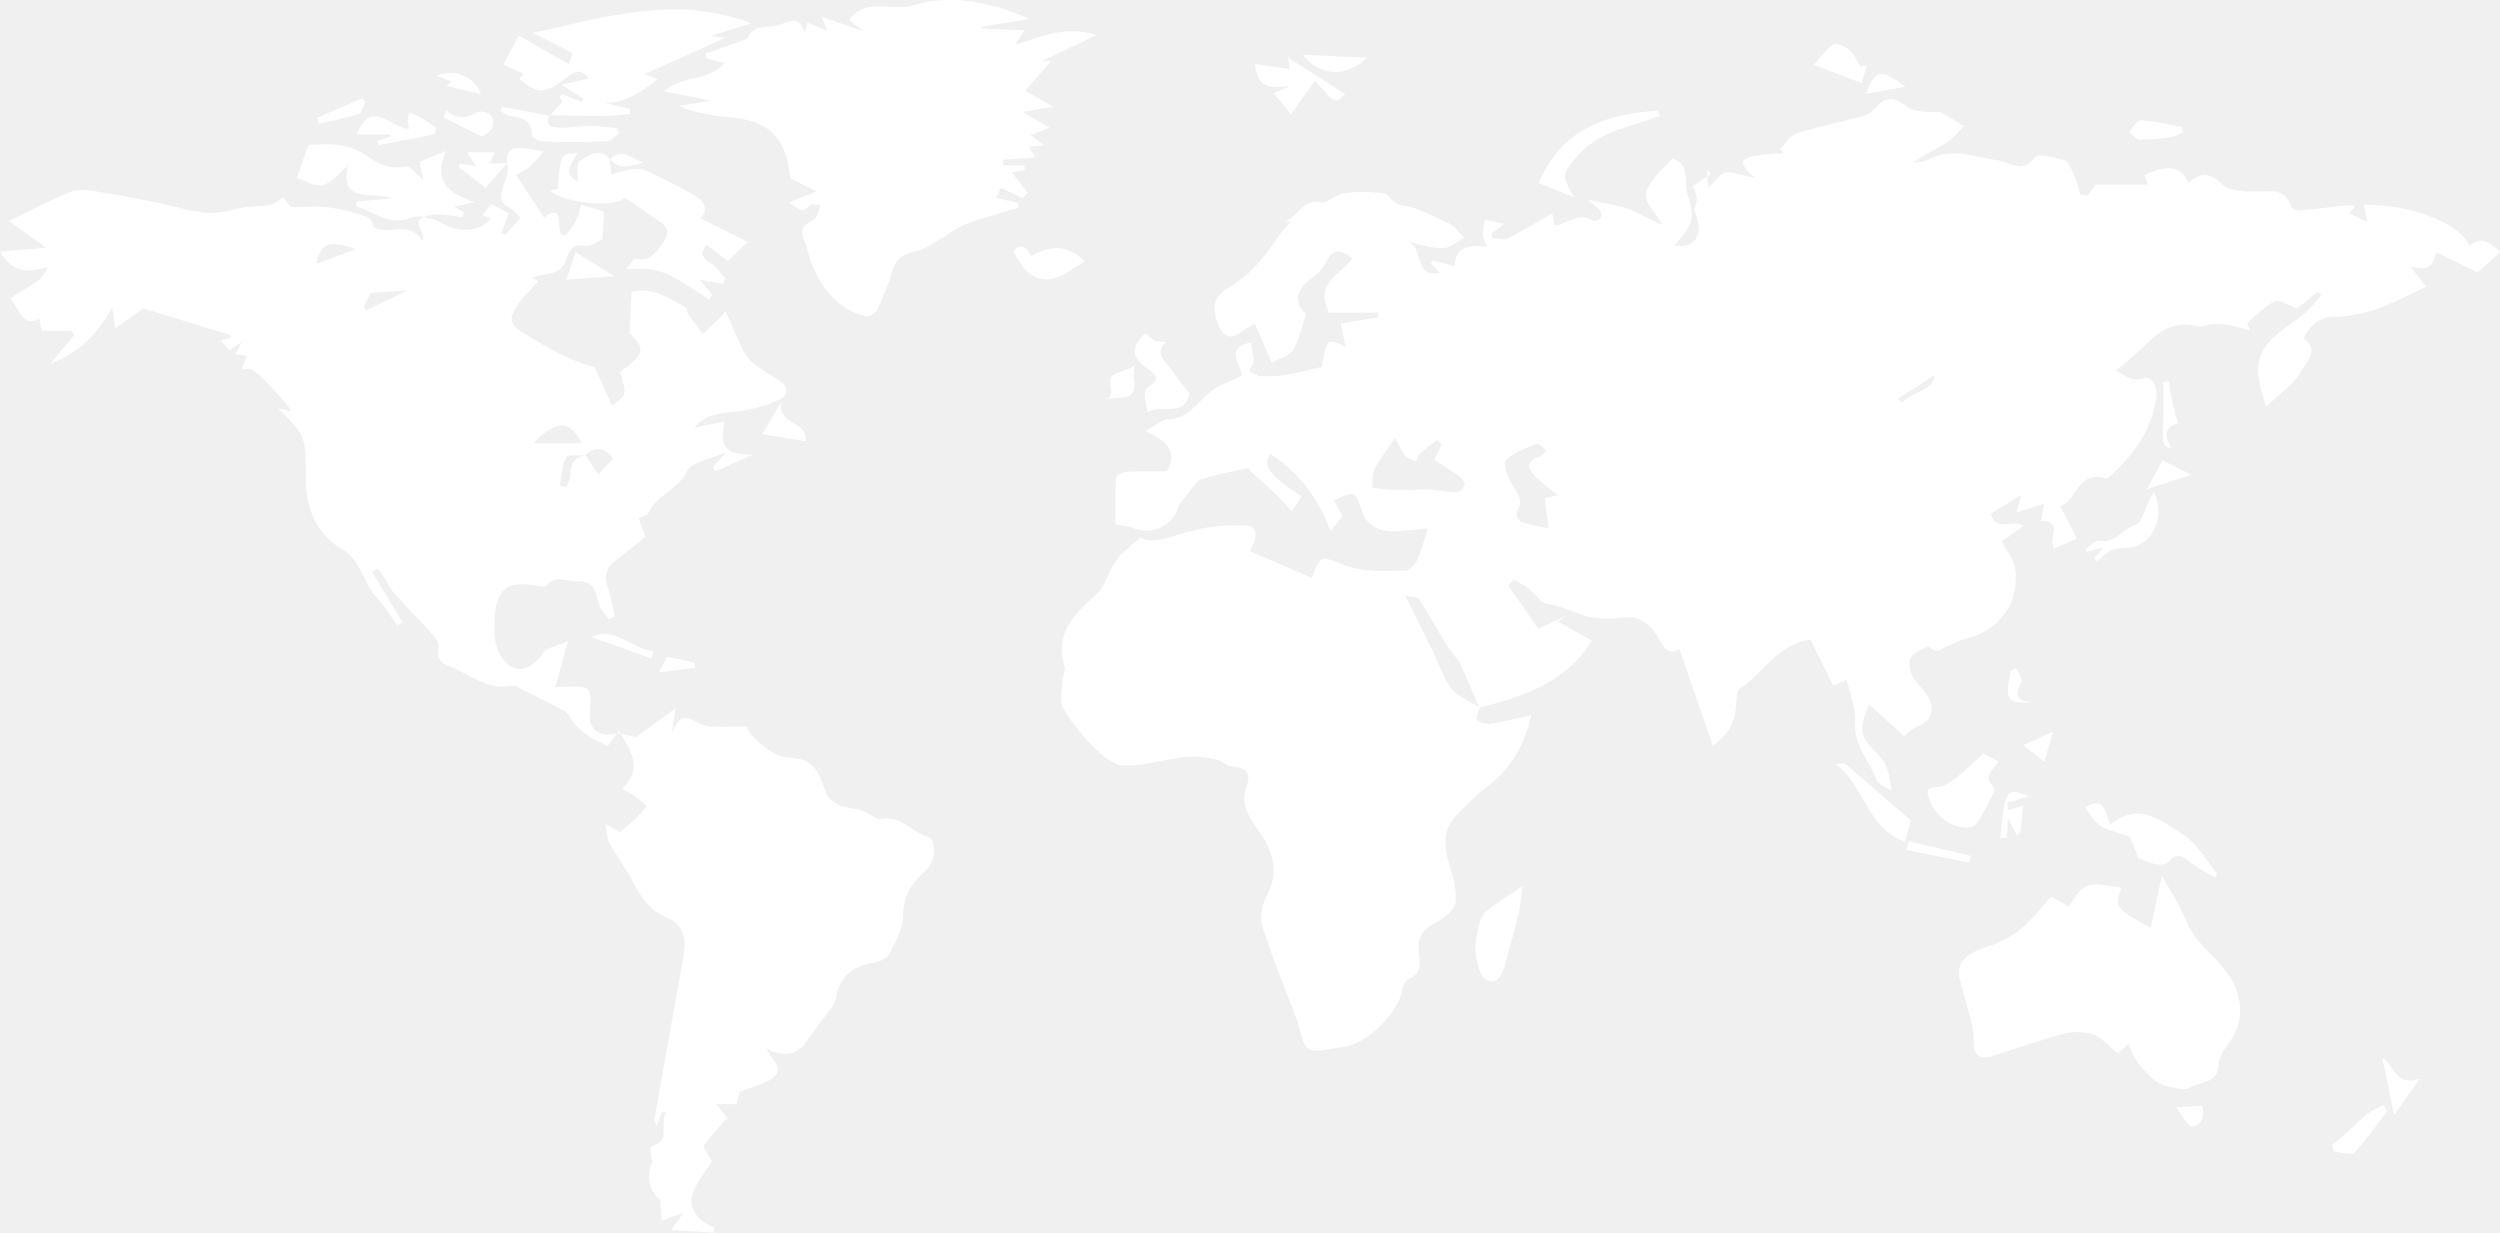
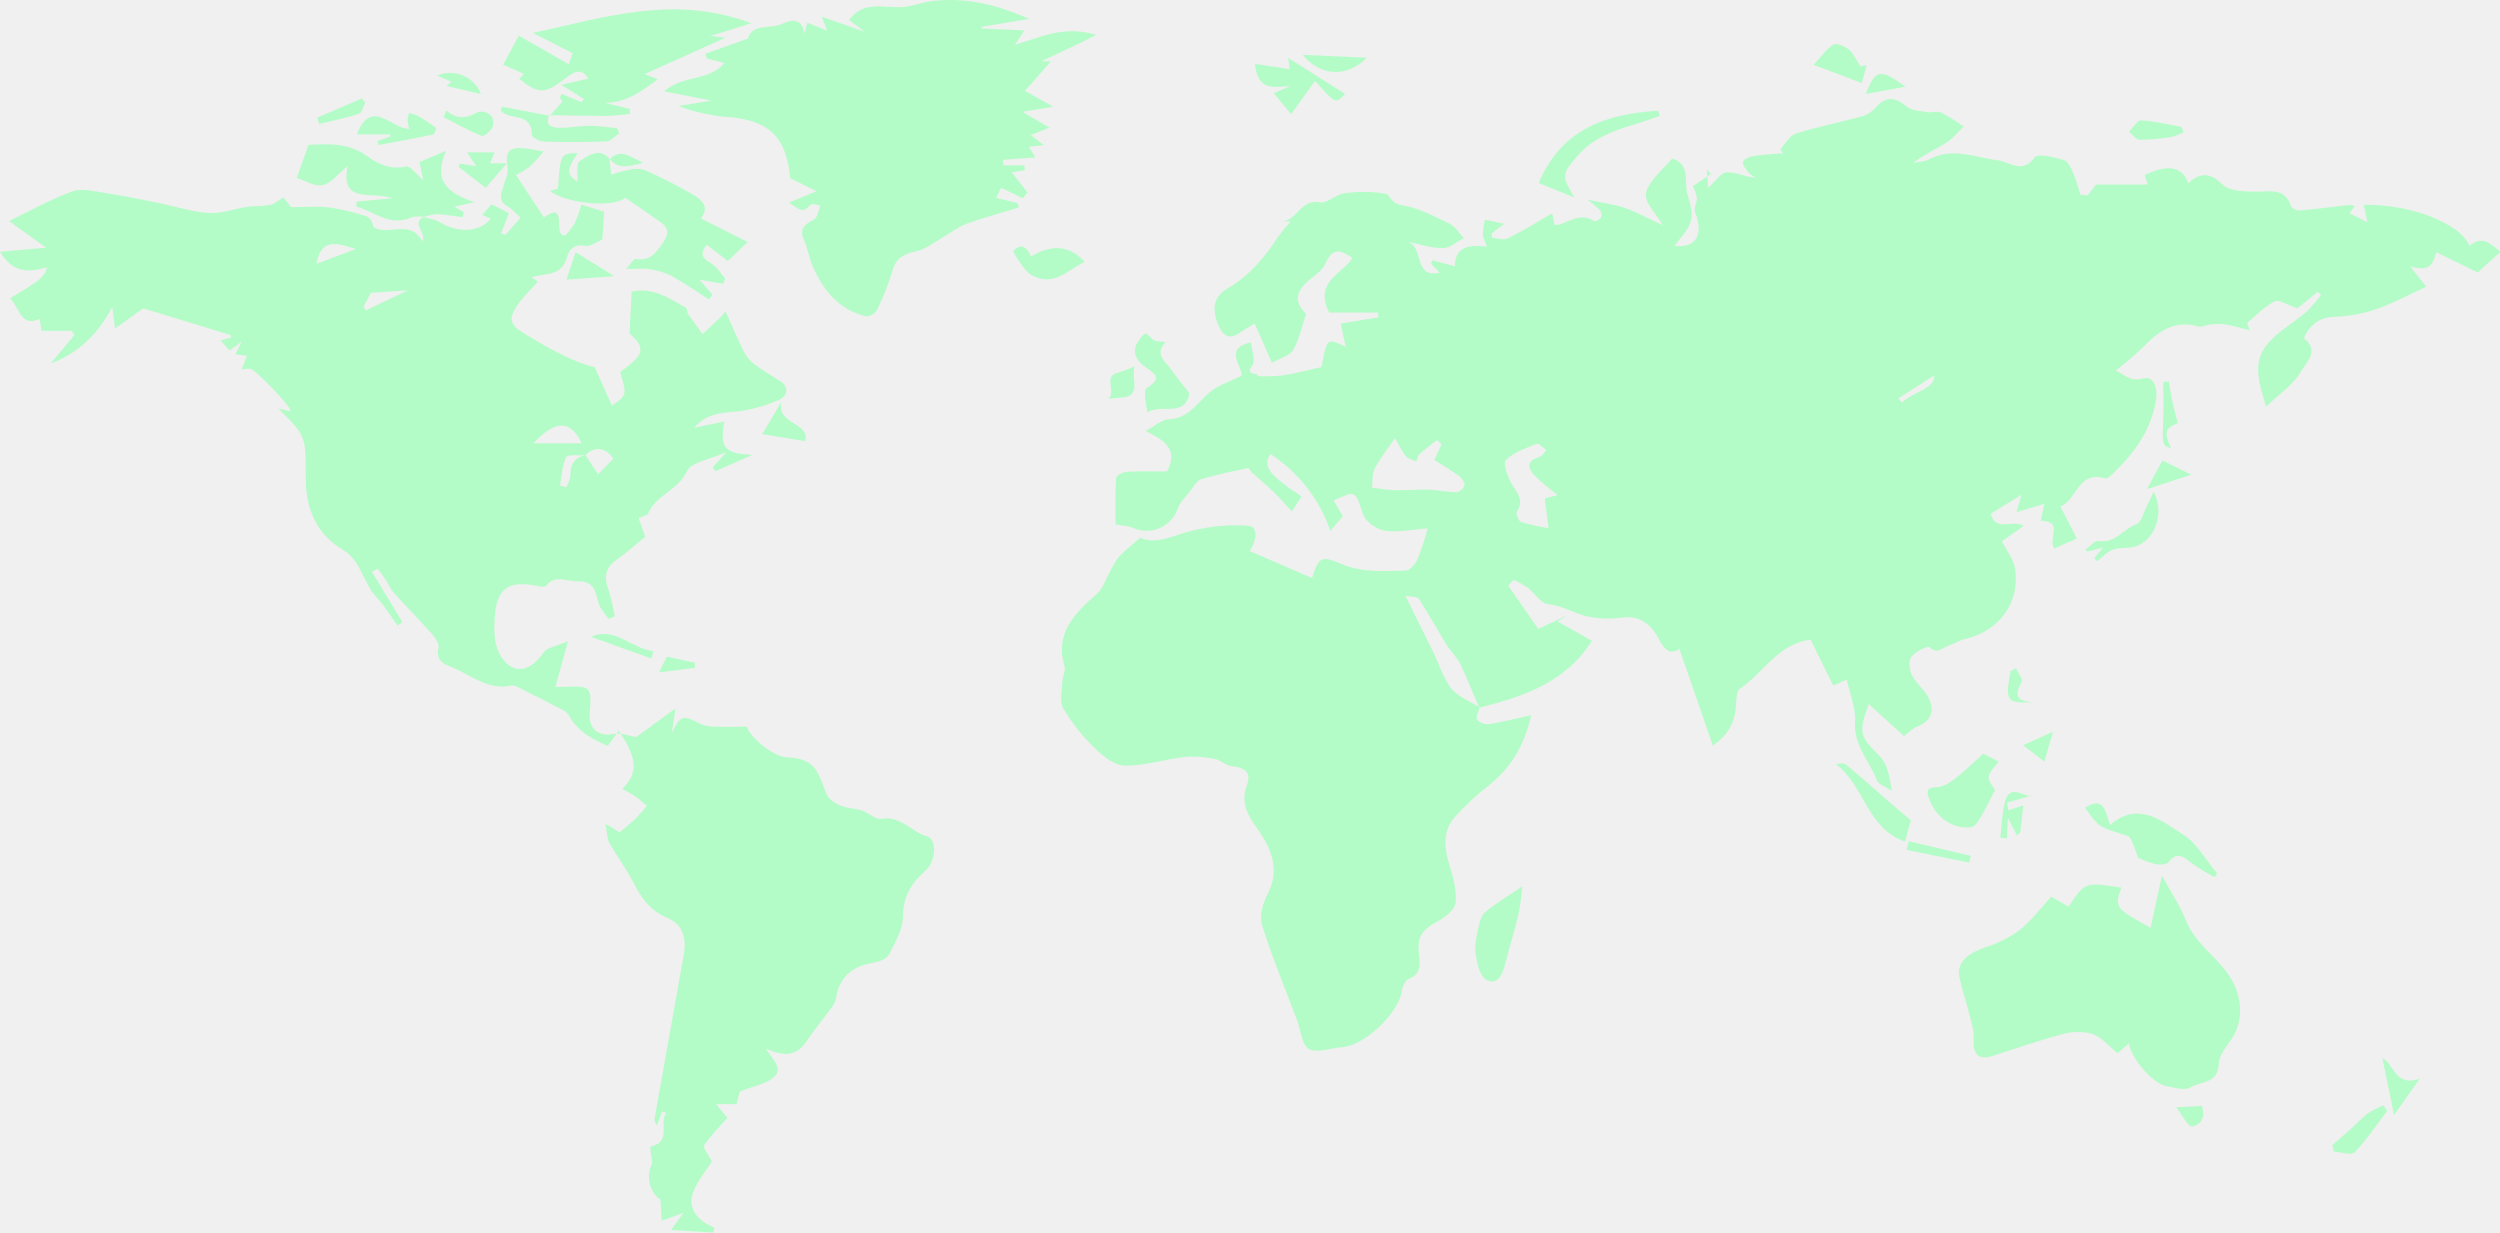
<svg xmlns="http://www.w3.org/2000/svg" viewBox="0 0 740.59 365.14">
  <defs>
-     <style>.cls-1{fill:#fff;}</style>
+     <style>.cls-1{fill:#b4fcc7;}</style>
  </defs>
  <g id="Calque_2" data-name="Calque 2">
    <g id="Calque_1-2" data-name="Calque 1">
      <path class="cls-1" d="M438.31,209.57c-.29,1.25-1.22,2.94-.73,3.66a4.42,4.42,0,0,0,3.65,1.25c3.9-.6,7.73-1.6,12.37-2.62-1.92,8.58-5.71,15.29-12.26,20.58a76.62,76.62,0,0,0-10.54,9.81c-3.64,4.31-2.87,9.4-1.28,14.53,1.07,3.41,2,7.12,1.72,10.6-.15,1.85-2.68,4-4.65,5.14-5.88,3.3-6.91,4.81-6.15,11.37.31,2.65,0,4.83-3,6-1,.41-2,2.22-2.13,3.48-.74,6.54-11,16.42-17.75,16.86-3.34.22-7.32,1.83-9.8.52-2.09-1.12-2.42-5.54-3.53-8.49-3.52-9.37-7.37-18.64-10.36-28.18-.83-2.64.15-6.46,1.55-9.07,3.94-7.32,1.07-13.84-2.8-19.29-3.12-4.38-5.17-7.85-3.22-13.19,1.41-3.85-.91-5.26-4.61-5.58-1.64-.14-3.13-1.77-4.8-2.07a31.09,31.09,0,0,0-8.84-.67c-6,.69-11.9,2.64-17.85,2.61-3,0-6.46-2.7-8.87-5.06a57.36,57.36,0,0,1-9.47-11.94c-1.19-2.06-.33-5.37-.24-8.11.05-1.43,1-3,.63-4.26-3-10.1,3.16-15.84,9.71-21.65,1.64-1.45,2.36-3.94,3.51-6a28.14,28.14,0,0,1,3-5,70.55,70.55,0,0,1,6.26-5.49c3.85,1.77,8,.11,12.67-1.37a53.56,53.56,0,0,1,19-2.22c3.44.2,2.8,4.26.7,7.51l18.46,8c2.09-6.27,2.58-6.73,8.84-4.13s12.55,2.07,18.88,1.91c1.23,0,2.86-1.88,3.5-3.26a86.36,86.36,0,0,0,3.06-9.21c-4.92.34-9,1.26-12.84.65-2.37-.39-5.58-2.7-6.32-4.86-2.38-7-2-7.1-8.69-4.08l2.71,4.65-3.7,4.41a44.06,44.06,0,0,0-17.73-22.79c-2.48,3.53-.57,6.1,9.19,12.54-1.08,1.71-2.13,3.35-2.85,4.48-1.67-1.81-3.33-3.76-5.15-5.53-2.23-2.16-4.61-4.15-6.91-6.24-.36-.33-.69-1.17-.89-1.13-4.66,1-9.37,1.92-13.91,3.34-1.37.43-2.34,2.31-3.37,3.61-1.27,1.6-2.91,3.13-3.54,5a9.82,9.82,0,0,1-13.39,5.76c-1.28-.57-2.81-.57-5.09-1,0-4.47-.14-9.09.15-13.69,0-.73,2-1.83,3.1-1.9,4-.23,7.93-.09,12-.09,3.68-6.82-1.34-9.52-6.36-12,2.62-1.37,4.75-3.37,7-3.48,5.95-.31,8.37-5.09,12.22-8.17,2.43-1.94,5.64-2.93,9.26-4.72.19-2.77-5.45-8.23,2.76-9.86.18,2.21,1.43,5.36.37,6.83-2.3,3.19,1.72,1.89,1.65,3.15a53.25,53.25,0,0,0,7.27-.19c3.88-.62,7.69-1.64,11.62-2.5,1.57-8.66,1.57-8.66,7.13-6-.53-2.5-.91-4.26-1.47-6.88l11.14-1.83c0-.48-.05-1-.07-1.44H393.73c-4.59-9.13,3.92-11.33,6.87-16.16-4.24-3.07-6.13-2.43-8,1.73-.78,1.72-2.58,3.11-4.17,4.33-4.73,3.65-5.16,7-1.52,10.5-1.26,3.74-2,7.55-3.81,10.69-1.05,1.79-4,2.47-6.31,3.8L371.71,95.9A34.12,34.12,0,0,0,368,98.09c-3.43,2.64-5.59,2-7.21-2.1-1.87-4.74-1.23-8.24,3-10.66,6.39-3.71,10.9-9.15,14.84-15.21a50.63,50.63,0,0,1,3.74-4.53h-2.53c4.45-.3,5.58-6.77,11.1-5.65,2.17.44,4.81-2.39,7.36-2.7a40.54,40.54,0,0,1,12.15.13c1.29.24,1.65,2.93,4.65,3.38,5,.74,9.7,3.31,14.34,5.53,1.69.81,2.82,2.8,4.2,4.25-2.11,1.08-4.23,3.06-6.32,3-3.52,0-7-1.36-10.72-1.92,5.49.8,1.74,10.94,9.9,9.2l-2.56-2.71.4-1,6.61,1.77c.13-4.86,2.89-6.75,9.58-5.79a14.62,14.62,0,0,1-1.27-3.51,23.8,23.8,0,0,1,.63-4.49l5.69,1.21c-1.89,1.47-2.81,2.18-3.72,2.9l.17,1.27c1.57.08,3.43.76,4.66.15,4.37-2.17,8.52-4.77,13.11-7.42.4,1.89.56,2.61.71,3.32a3,3,0,0,0,1.06.12c3.48-1,6.74-3.76,10.67-1.12.33.22,1.68-.5,2.05-1.1a2.3,2.3,0,0,0-.32-2.13,33.46,33.46,0,0,0-3.67-3.11c4.12.87,7.68,1.3,11,2.42s6.53,2.93,11.24,5.11c-2.36-4.29-6.41-7.21-4.45-11,1.71-3.31,4.82-5.88,7.29-8.75,5.53,1.79,3.42,6.9,4.5,10.58.76,2.59,1.73,5.63,1,8-.88,2.9-3.42,5.3-4.83,7.33,6.13.62,8.83-3,6.08-10.07-.46-1.16.67-2.87.54-4.27a11.88,11.88,0,0,0-1.21-3.35l5.4-3.63-1.24-1.39c.13,1.78.27,3.55.42,5.47,2.16-1.93,3.75-4.51,5.44-4.59,2.71-.12,5.49,1.43,8.58,1.6A9.61,9.61,0,0,1,518,51.15c-.75-1-1.84-2.22-1.68-3.16.13-.75,1.85-1.58,3-1.75,2.93-.47,5.92-.59,8.89-.85l-.81-1.18c1.5-1.6,2.73-4.06,4.55-4.63,6.6-2.07,13.42-3.43,20.1-5.25a8.11,8.11,0,0,0,3.55-2.45c3.1-3.44,5.57-3.31,9.32-.26,1.49,1.21,4,1.25,6.09,1.59,1.29.22,2.87-.42,4,.09a65.65,65.65,0,0,1,6.69,4.15c-1.65,1.61-3.1,3.54-5,4.74-3.18,2-6.66,3.56-9.94,6.06,1.56-.33,3.3-.33,4.63-1,6.93-3.76,13.67-.61,20.5.24,3.54.44,7.14,4.21,10.83-.87.91-1.25,5.82-.07,8.65.78,1.28.38,2.22,2.57,2.91,4.12a56.78,56.78,0,0,1,2,6.17l2.1.22,2.55-3.24h15.31c-.33-1-.62-1.9-.92-2.79,6.75-3.33,11.16-2.66,12.92,2.39,3.53-3.17,6.41-3.29,10.14.37,2,2,6.33,2.08,9.63,2.14,4.25.08,8.74-1.44,10.69,4.3.22.66,1.72,1.33,2.57,1.26,5-.43,9.92-1.08,14.88-1.63a5.8,5.8,0,0,1,1.46.36l-1.61,2.11,5.3,2.63-1.06-5.14c14-.23,28.65,5.55,31.29,12.17,3.83-3.32,6.42-.44,9.22,1.75l-6.78,6.12-12.27-6c-1.11,4.66-2.74,5.5-7.69,4.23,1.58,2,3.47,4.41,4.74,6-5.49,2.5-10.14,5.06-15.09,6.75a44,44,0,0,1-12.32,2.17C687.17,94,684.89,96,683,99c-.24.39-.49,1.24-.34,1.35,4.65,3.59.23,7.44-1,9.63-2.18,4-6.61,6.86-10.38,10.47-1.81-6.37-4.47-12.9.55-18.7,3.17-3.67,7.67-6.17,11.41-9.39a43.69,43.69,0,0,0,4.34-5l-1-.94-6,4.93c-3-1-5.44-2.74-6.71-2.09-3,1.52-5.49,4.17-8.18,6.36.24.74.49,1.47.73,2.21-2.38-.59-4.74-1.29-7.15-1.72a16.7,16.7,0,0,0-4.24,0c-1.31.1-2.73.88-3.89.57-7.16-2-12,1.67-16.52,6.41a101.46,101.46,0,0,1-7.85,6.67c2.74,1.2,4.25,3.48,8.1,2.34,3-.89,4.33,2.72,3.87,6-1.3,9-6.25,15.91-12.62,22-.71.68-1.83,1.8-2.42,1.62-8.16-2.52-8.53,6.7-13.35,8.3,1.7,3.32,3.23,6.28,4.9,9.52l-6.7,2.94c-2.07-2.93,3-8.09-4-8.2.3-1.41.55-2.59,1.06-5.06l-8.26,2.55c.38-1.37.76-2.69,1.46-5.18l-9.06,5.58c1.4,5.65,6.68,1.52,9.71,3.62l-6.43,4.58c1.46,2.86,3.46,5.26,3.89,7.91,1.64,10.12-4.64,18.69-14.73,21-1.74.4-3.32,1.44-5,2s-3.21,2.71-5.6.46c-.53-.5-4.27,1.32-5.42,2.89-.86,1.2-.49,4,.31,5.53,1.31,2.55,4,4.46,5.07,7.06,1.47,3.43.51,6.45-3.52,8-1.61.61-2.91,2-4,2.83l-10.44-9.46c-3.19,8.65-2.6,9.55,3.35,15.53,2.27,2.29,2.93,6.19,3.41,10.14-1.53-1.08-3.9-1.85-4.45-3.3-2.12-5.64-6.85-10.15-6.36-17.05.29-4-1.54-8.25-2.45-12.58l-4,1.79-6.74-13.62c-9.69,1.19-13.92,9.88-20.94,14.53-.89.59-1,2.67-1.09,4.07-.13,4.88-1.57,9-6.91,12.79-3.42-9.9-6.67-19.27-9.92-28.66-2.16,1.5-4,1.12-5.94-2.66s-5.21-7.4-10.81-6.65a30.78,30.78,0,0,1-9.91-.18c-4.18-.81-7.83-3.3-12.32-3.77-2.09-.21-3.83-3.25-5.87-4.82a33.24,33.24,0,0,0-4.25-2.4l-1.58,1.76,8.87,12.77,8.56-4-2.84,1.8,10.19,5.76c-7.83,12.42-20.37,16.52-33.4,19.83-1.84-4.3-3.53-8.69-5.57-12.9-1-2-2.76-3.65-4-5.59-2.8-4.57-5.39-9.28-8.29-13.78-.42-.66-2.09-.52-4-.91,3,6.12,5.59,11.23,8.1,16.37,1.84,3.76,3.09,8,5.59,11.21C432.09,206.5,435.55,207.77,438.31,209.57ZM413.22,129.8c-2.65,3.93-4.64,6.34-6,9.06-.79,1.61-.56,3.72-.78,5.6,2.26.26,4.53.7,6.8.75,3.31.08,6.63-.27,9.94-.16,2.76.08,5.51.75,8.27.76a3.26,3.26,0,0,0,2.41-2c.14-.81-.77-2.14-1.58-2.74-2.37-1.75-4.93-3.25-7.39-4.83l2.15-4.62-1.34-1.26c-1.72,1.35-3.5,2.62-5.12,4.09-.57.51-.72,1.49-1.06,2.25-1-.48-2.33-.73-3-1.51C415.43,134,414.77,132.41,413.22,129.8Zm48.26,16.88a76.5,76.5,0,0,1-6.61-5.51c-2.09-2.18-3.16-4.51,1.1-5.78.83-.25,1.42-1.33,2.12-2-.94-.69-2.2-2.16-2.78-1.93-3.26,1.31-6.9,2.5-9.25,4.88-.93.94.62,5.14,1.95,7.3,1.63,2.65,3.55,4.73,1.3,8-.36.52.56,2.78,1.31,3a67,67,0,0,0,8.13,1.84c-.34-2.55-.69-5.11-1-7.66,0-.32-.06-.64-.12-1.25ZM573,111.2l-10.69,6.87,1.21,1.17C566.72,115.89,573.11,115.47,573,111.2Z" />
      <path class="cls-1" d="M125.54,64.31c1.6.49,3.38.68,4.76,1.52,5.42,3.31,11.92,3,15.09-1.08l-2.54-1.06c.94-1.1,1.83-2.12,2.76-3.2l5.14,2.66-2.3,6,1.27.43,4.47-5.07c-1.13-1-2.25-2.48-3.73-3.28-3-1.64-2-3.86-1.32-6.15.49-1.74,1.49-3.61,1.23-5.25-.79-5,.34-6.42,5.39-5.85,1.45.16,2.89.48,5.29.89a46.29,46.29,0,0,1-4.14,4.51,27.25,27.25,0,0,1-4.07,2.45l8.28,12.58c7.56-5.37,2.21,6,6.42,5.29a26.27,26.27,0,0,0,2.77-3.65,40,40,0,0,0,1.91-5.43l6.73,2.1-.51,8.2c-1.16.46-3.4,2.25-5.24,1.9-3.43-.65-4.75,1.55-5.3,3.51-1.57,5.63-6.36,4.51-10.37,5.81l1.8,1.27c-2.17,2.5-4.72,4.78-6.43,7.58-1.48,2.42-2.53,4.75,1.5,7.25,6.78,4.21,14.68,8.79,21.78,10.54,1.82,4,3.42,7.6,5.1,11.35,4.46-3.06,4.46-3.06,2.43-9.92,7.28-5.25,7.62-7.06,2.78-11.45.22-4.33.41-8.19.62-12.36,6.06-1.41,11.1,1.81,16.16,4.84.38.22.19,1.24.52,1.72,1.4,2.05,2.89,4,4.36,6,1.79-1.69,3.6-3.37,5.39-5.07.24-.22.42-.51,1.38-1.7,1.94,4.29,3.57,8.19,5.46,12a10.59,10.59,0,0,0,3,3.62c2.45,1.84,5.11,3.43,7.72,5.07,3,1.87,1.79,4.6,0,5.41a42,42,0,0,1-12.92,3.62c-4.7.4-9.08.63-12.47,4.78l8.86-1.83c-1.38,7.81,0,9.54,8.37,9.87l-11,4.86-.79-1.16,4-4.48c-4.83,2.18-10.38,2.92-11.64,5.64-2.63,5.69-9.21,7-11.5,12.51-.25.6-1.53.77-2.84,1.37l2,5.56c-2.75,2.21-5.55,4.66-8.56,6.83-3.24,2.33-3.77,5.06-2.4,8.7a60.33,60.33,0,0,1,1.9,8.07l-1.87.69c-1-1.53-2.43-2.94-2.9-4.62-1-3.45-1.19-6.64-6.43-6.5-3.19.08-6.38-2.13-9.13,1.36-.37.46-1.86.23-2.77,0-8.32-1.69-11.89.72-12.44,9.17-.23,3.58-.28,7.77,1.32,10.77,3.46,6.52,8.87,6,13.06-.14,1.08-1.59,4-1.94,7.32-3.42-1.52,5.52-2.57,9.35-3.73,13.54,1,0,1.57,0,2.16,0,8.57-.31,8.57-.31,8,8.16-.29,4.42,2.82,6.64,7.1,5.79,2.1-.42,4.48.56,6.67.9l11.65-8.47L199,217.15c2.56-5.28,3.3-5.49,8.36-2.75a9.9,9.9,0,0,0,4.28.86c3.22.13,6.44,0,9.67,0,.63,3.06,7.85,9,11.87,9.1,8.38.27,9.19,4.45,11.64,10.79.58,1.51,2.54,2.79,4.15,3.5,2,.84,4.28.78,6.34,1.45s4.06,2.76,5.79,2.46c5.73-1,8.89,3.88,13.56,5.22,2.92.84,2.65,7.33-.43,10.09-4.07,3.62-6.69,7.42-6.72,13.39,0,3.87-2.27,7.89-4.16,11.51-.7,1.34-3.14,2.18-4.91,2.48-6.27,1.06-9.9,4.5-10.82,10.61a6.07,6.07,0,0,1-1.22,2.53c-2.49,3.41-5.18,6.7-7.55,10.19-2.89,4.26-6.62,4.51-11.94,2.05,2,3.37,5.48,6.09,2,8.72-2.45,1.87-5.88,2.47-9.75,4l-1,3.74h-6c1.44,1.78,2.31,2.83,3.32,4.07-2.16,2.45-4.85,5.06-6.87,8.12-.47.7,1.38,2.94,2.3,4.74-1.83,3.05-5,6.45-5.91,10.37-.95,4.27,2.29,7.58,6.63,9.26l-.32,1.48-12.52-.76c1.79-2.49,2.65-3.68,3.64-5.07l-6.41,2.32c-.12-1.95-.24-3.9-.38-6.25-3.07-2-4.36-6.72-2.59-10.45.36-.75-.11-1.9-.19-2.87a15.29,15.29,0,0,1-.19-2.38c6.56-1.43,2.36-7,4.71-9.95l-1.2-.48c-.45,1.16-.89,2.33-1.59,4.19-.46-1.05-.8-1.44-.74-1.76,2.89-16.34,5.85-32.66,8.72-49,.82-4.63-.19-8.79-4.89-10.76-4.95-2.06-7.7-5.79-10-10.37-2.07-4.09-4.9-7.8-7.15-11.81-.73-1.32-.67-3.08-1.18-5.71l4.2,2.54c1.8-1.53,3.44-2.79,4.91-4.21a45.4,45.4,0,0,0,3.14-3.63c-1.15-.95-2.25-2-3.47-2.83-1.07-.75-2.26-1.33-3.81-2.21,5.56-5.18,3.59-10.26-1-17.19L180,221c-3.91-1.85-8.7-3.92-11.41-9-.77-1.45-3-2.19-4.66-3.08-2.87-1.55-5.8-3-8.74-4.44-1.17-.57-2.54-1.6-3.6-1.38-7.29,1.54-12.47-3.48-18.5-5.75-2.14-.8-4-2.18-3.18-5.33.29-1.1-.78-2.88-1.7-3.93-3.82-4.3-7.85-8.4-11.72-12.65a25.13,25.13,0,0,1-1.89-3.14c-.87-1.32-1.82-2.59-2.74-3.88l-1.65,1,9,14.88-1.45,1c-2-2.78-3.83-5.81-6.18-8.31-4.06-4.3-4.46-10.87-10.25-14.28-7.64-4.51-10.76-12.24-10.75-20.89,0-12.56.22-12.56-8.14-20.8l3.57.79c.67-.94-10.58-12.67-11.94-12.57-.62,0-1.24.07-2.5.15l1.59-4-3.45-.41,1.92-3.78C70,102.36,69.1,103,68,103.82l-2.7-3L68.4,100c0-.43,0-.73-.05-.74-8.94-2.74-17.89-5.45-25.94-7.9l-8.32,5.94L33.25,91C28.9,99,23.47,104.5,15,107.69l7.09-8.51L21.12,98H12.31l-.59-3.53C6.33,96.94,6,91.76,3,88.32c2.8-1.71,5.5-3.22,8-5a8.16,8.16,0,0,0,3-4.14c-5.44,1.44-10,2-14-4.6l13.67-1.2-11-7.89c6.58-3.17,12.45-6.5,18.72-8.78,2.73-1,6.28-.1,9.39.39,5.63.87,11.2,2,16.78,3.14,4.8,1,9.55,2.58,14.38,2.86,3.74.22,7.55-1.27,11.36-1.83,2.25-.33,4.59-.14,6.81-.59,1.25-.25,2.33-1.32,3.81-2.21l2.3,2.9c4.1,0,7.78-.35,11.37.09a65,65,0,0,1,11,2.64c1,.31,1.7,1.68,2.1,3.16,4.3,2.82,10.68-2.53,14.43,4.17,1.3-2.68-3.56-5.32.6-7.32Zm47.89,70.53,3.75,5.63,4.52-4.6c-2.21-3.27-5.65-3.85-8.27-1-2,.15-5.24-.35-5.69.56-1.24,2.49-1.31,5.57-1.84,8.42l1.91.46c.41-1.17,1.17-2.34,1.16-3.5C168.93,137.56,170.15,135.49,173.43,134.84Zm-1.08-3.52c-3.47-7-7.72-7-14.33,0ZM93.75,78.14l11.65-4.37C99.55,71.84,95.07,70.63,93.75,78.14Zm14,12.59.58,1.23L120.8,86l-10.92.75Z" />
      <path class="cls-1" d="M210.7,29.81l-14-2.74c5.65-5.05,13.22-2.79,17.91-8.42l-5.26-1.31-.36-1.44,12.57-4.47c1.27-4.65,6.72-2.74,10.24-4.39,2.93-1.36,5.79-1.61,6.52,2.91.27-1,.54-2.1.84-3.25L245,9.07l-1.54-4.13,12.75,4.5-4.69-3.5c4.26-6,10.47-3.41,16-3.87,3-.25,6-1.5,9-1.82,9.35-1,18.27.9,28.36,5.34l-14,2.35-.1.49L303.47,9l-2.8,4.27c7.37-2.16,14.54-5.87,24.08-2.94-2.24,1.14-3.3,1.72-4.39,2.23-4,1.89-8,3.75-11.84,5.57h2.85l-7.73,8.77L312,31.62l-9.11,1.5,8,4.7L305.32,40l3.92,3-4.46.46,1.92,3.17-9.57.71.09,1.61h6.23l.12,1.51-3.85.56,4.65,6L303,58.72l-6.46-3.09c-.42.87-.95,2-1.44,3l6.37,1.53.35,1.3c-5.17,1.58-10.4,3-15.47,4.82-2.44.89-4.57,2.62-6.87,3.92-2.62,1.49-5.11,3.58-7.93,4.21-3.54.79-6,1.73-7.12,5.62a77.4,77.4,0,0,1-4.62,11.8c-.46,1-2.35,2.08-3.29,1.87-8-1.89-12.63-7.7-15.78-14.84-1.08-2.44-1.42-5.21-2.53-7.64-1.58-3.48.21-4.74,2.94-6.22,1.06-.57,1.28-2.7,1.88-4.13-1-.11-2.39-.68-2.84-.25-2.32,2.23-2.24,2.32-6.5-.61l8.21-3.34-7.81-3.85C233,41.62,228.85,36.58,218.58,35a12.11,12.11,0,0,0-2-.27c-3.53,0-12.11-1.67-15.52-3.37Z" />
      <path class="cls-1" d="M612.81,268.59c4.84-7.32,4.84-7.32,15.57-5.66-1.9,6-1.9,6,8.69,11.91,1.11-5.08,2.15-9.79,3.38-15.42,2.66,4.87,5.33,8.73,7,13,2.53,6.6,8.4,10.39,12.34,15.79,4.28,5.87,5.35,13.6,1.24,19.65-1.57,2.3-3.7,4.88-3.77,7.39-.18,5.88-5.43,5-8.35,6.88-1.67,1.06-4.82.06-7.24-.4-4-.75-10.47-8.37-11-12.62L627.33,312c-2.68-2.14-4.78-4.79-7.47-5.69a16.59,16.59,0,0,0-9,.08c-7,1.86-13.9,4.31-20.84,6.49-3.89,1.22-5.6-.71-5.34-4.88.17-2.66-.79-5.42-1.44-8.09-.85-3.5-2.1-6.91-2.8-10.43-.81-4.13,2-6.85,7.38-8.75a35.68,35.68,0,0,0,10.34-5.12c3.59-2.83,6.4-6.65,9.48-10Z" />
      <path class="cls-1" d="M162.87,34.3l3.75-4.25-.79-1.13.56-1.11,5.93,2.48.6-1-6.68-4.18,8-1.82c-2.29-4-5.1-1.24-7.36.42-5.59,4.09-7.39,4.2-13.07-.34l1.39-1.47-6.15-2.72,4.64-8.62,14.79,8.45c.2-.58.74-2.09,1.14-3.25l-11.75-6C179.58,5,200-1.63,222.56,6.89l-12.14,3.77,4.47.52L191,21.94l3.85,1.53c-5.07,3.87-9.33,6.9-15.7,7l7.37,1.79.12,1.5c-2.41.2-4.82.56-7.23.57-5.56,0-11.11-.12-16.67-.2Z" />
      <path class="cls-1" d="M180.53,46.93c.17,1.46.34,2.92.55,4.76a51.75,51.75,0,0,1,5.6-1.47,8.17,8.17,0,0,1,4.35.15,160.7,160.7,0,0,1,14.32,7.32c2.54,1.49,5,3.66,2.26,7l13.88,7-5.89,5.62c-2.22-1.71-4.16-3.19-6.25-4.81-2.34,2.92-1,4.11,1.37,5.56,1.65,1,2.77,2.92,4.13,4.44l-.63,1.59-7-1.24,3.83,4.44-1,1.44c-3.75-2.39-7.41-4.94-11.3-7.08a20.38,20.38,0,0,0-6.42-1.9c-1.85-.3-3.79-.06-6.88-.06,1.48-1.6,2.3-3.06,2.83-3,4.24.78,6-1.73,8.13-4.8,1.88-2.75,1.63-4.41-.81-6.13-3.42-2.42-6.9-4.77-10.4-7.19-3.52,3.18-17.84,1.63-22.25-2l2.35-.69c.71-10.43.71-10.43,5.82-10.52-3.35,5-3.25,6.44-.06,8.41.17-1.89-.41-5.41.72-6.09,2.45-1.49,5.68-4.2,8.82-.63Z" />
      <path class="cls-1" d="M125.72,64.14c-1.32.08-2.79-.18-3.93.31-6.42,2.78-10.91-1.82-16.23-3.26l.1-1.46,10.54-1c-5.91-2.2-15.54,1.95-13.22-9.52-2.5,2-4.62,4.93-7.3,5.62-2.31.59-5.25-1.33-7.78-2.1,1.22-3.45,2.22-6.24,3.5-9.85C97,42.7,103.05,42.06,109,46.4c2.91,2.14,6.8,4,11.3,2.91,1.19-.29,3.12,2.41,5.08,4-.37-1.77-.68-3.27-1.1-5.33l7.86-3.29c-4,9.08.64,12.52,8.43,15.21l-6,1.31,2.82,1.65-.29,1.48c-2.59-.32-5.17-.78-7.77-.9a14.25,14.25,0,0,0-3.75.84Z" />
      <path class="cls-1" d="M617.69,239.29c5.75-3.77,6,1.48,7.44,5.05,8.4-7.15,15.22-1.09,21.52,2.83,4.17,2.6,6.82,7.64,10.15,11.58l-.74,1.11a61.83,61.83,0,0,1-6.7-4.06c-2.38-1.87-4.29-3.79-7-.37-.62.77-2.73.81-4,.53a31.81,31.81,0,0,1-5-1.84,42,42,0,0,0-2.3-5.89c-.38-.68-1.73-.87-2.67-1.18C621.61,244.85,621.6,244.85,617.69,239.29Z" />
      <path class="cls-1" d="M591,234c-1.53,3-2.81,5.64-4.31,8.19-.67,1.14-1.71,2.74-2.73,2.86-5.41.65-10.34-2.79-12.36-8.12-.85-2.24-1.2-3.66,2.2-3.76,1.87-.06,3.91-1.38,5.5-2.62,2.87-2.23,5.46-4.83,8.19-7.29l4.61,2.38C588.3,230.12,588.3,230.12,591,234Z" />
      <path class="cls-1" d="M451,262.54c-.41,3-.56,5.79-1.2,8.46-1.2,5-2.74,9.92-4,14.9-.79,3-2.38,6.12-5.57,4.31-1.88-1.07-2.69-4.85-3.07-7.54s.26-5.32.8-7.92c.34-1.64.91-3.64,2.1-4.62C443,267.64,446.39,265.64,451,262.54Z" />
      <path class="cls-1" d="M491.73,34.33c-2.6.87-5.18,1.82-7.8,2.61-6.23,1.87-12.22,4.1-16.63,9.27-4.69,5.47-4.74,5.87-.87,12.33l-10.62-4.33c6.78-16.11,20.11-20.47,35.33-21.41Z" />
      <path class="cls-1" d="M352.35,116.52c-1.33,7.49-8.83,2.84-12.39,5.73a45.66,45.66,0,0,1-.76-4.69c-.05-.9,0-2.33.59-2.67,4.84-3,2.15-4.19-.86-6.44-2-1.46-4.08-4.16-1.61-7.5,2-2.68,1.65-2.78,4.23-.33.66.62,2.08.44,3.73.73-3.4,3.65-.12,5.54,1.42,7.78C348.36,111.55,350.26,113.8,352.35,116.52Z" />
      <path class="cls-1" d="M371.78,18.92l10.3,1.57c0,.14-.13-.86-.5-3.36l16.89,10.69c-2.82,3-2.82,3-8.91-3.86-2.23,3.09-4.38,6.09-7.1,9.88l-5.12-6.24,4.86-2.09C377.66,25.67,372.55,27.33,371.78,18.92Z" />
      <path class="cls-1" d="M162.71,34.13c-1.42,3.21,1,3.69,3,3.74,2.95.06,5.91-.62,8.87-.61,2.75,0,5.51.47,8.27.73l.56,1.52c-1.24.83-2.44,2.31-3.71,2.37-6.13.26-12.28.26-18.41.07-1.31,0-3.71-1.21-3.7-1.85.05-5-3.49-5.2-6.9-5.87a8.67,8.67,0,0,1-2.37-1.37l.39-1.25,14.12,2.68Z" />
      <path class="cls-1" d="M566.08,243c-.41,1.47-1,3.51-1.74,6.32-11.2-3.76-12.1-16.75-20.55-23,1,0,2.35-.42,2.94.07,4.57,3.78,9,7.75,13.48,11.65C562,239.57,563.75,241,566.08,243Z" />
      <path class="cls-1" d="M321.3,77.51c-5.21,2.74-9.21,7.4-15.5,4.13A9.72,9.72,0,0,1,303,79a53.33,53.33,0,0,1-2.9-4.49c1.54-1.85,3.58-2.49,5.33,1.42C311.57,72.34,316.77,72.63,321.3,77.51Z" />
      <path class="cls-1" d="M620.41,165.33l2.61-3.1-4.79,1.2c-.12-.23-.24-.46-.35-.7,1.25-.87,2.66-2.66,3.72-2.48,4.95.88,7.38-3.61,11.28-4.95,1.46-.5,2.09-3.46,3.06-5.33.64-1.25,1.21-2.54,2.06-4.35,3.47,6.72.13,14.93-5.92,16.39-2,.48-4.25.1-6.13.81s-3.18,2.26-4.76,3.45Z" />
      <path class="cls-1" d="M129.17,37.83c0,.13-.29,1.82-.87,2-5.36,1.19-10.78,2.12-16.18,3.13l-.25-1.21,3.78-1.33-.09-.6h-9.85c4.3-11,10.1-1.72,15.48-1.64a18.05,18.05,0,0,1-.45-2.7,9.31,9.31,0,0,1,.44-2,10.74,10.74,0,0,1,2.43.75C125.15,35,126.59,36.09,129.17,37.83Z" />
      <path class="cls-1" d="M553,19.35c-.42,1.49-.85,3-1.49,5.25l-14.27-5.39c2.24-2.38,3.75-4.68,5.88-6,.95-.57,3.45.52,4.66,1.54C549.2,16,550,18,551.12,19.6Z" />
      <path class="cls-1" d="M690.91,339.17c1.7-1.46,3.43-2.89,5.1-4.38s3.43-3.44,5.34-4.9a31.19,31.19,0,0,1,4.65-2.46l1.19,1.63c-3.17,4.16-6.07,8.58-9.67,12.32-.94,1-4-.09-6.14-.23C691.23,340.49,691.07,339.83,690.91,339.17Z" />
      <path class="cls-1" d="M136.15,48.46l4.93.77-2.75-4.11h8.21c-.43,1-.87,2-1.39,3.25h5l-6.27,7.28-8-6.19Z" />
      <path class="cls-1" d="M404.94,17.09c-5.9,5.94-13.86,5.61-19-.84Z" />
      <path class="cls-1" d="M646.85,39.16a15.82,15.82,0,0,1-3.51,1.41,59.43,59.43,0,0,1-9.49.83c-1.08,0-2.13-1.54-3.19-2.37,1.22-1.19,2.49-3.43,3.64-3.37,4,.21,8,1.22,11.94,1.93Z" />
      <path class="cls-1" d="M231.49,119c-1.55,6.85,8.47,6,7.06,11.69l-12.76-2.08Z" />
      <path class="cls-1" d="M716.83,319.53l-7.62,10.78c-1.32-6.42-2.38-11.57-3.47-16.83C709.1,314.88,709.37,322.18,716.83,319.53Z" />
      <path class="cls-1" d="M328.29,118.24c2.58-2.17-1.77-6.89,3-7.89a30.25,30.25,0,0,0,4.76-1.86,21.49,21.49,0,0,0-.1,4.08C337,119.25,331.66,117.26,328.29,118.24Z" />
      <path class="cls-1" d="M132.19,32.74c3,2.51,5.68,2.48,9,.65,1.61-.88,5.76,0,4.8,4-.29,1.22-2.62,3.15-3.27,2.89-3.9-1.56-7.58-3.66-11.34-5.57Z" />
      <path class="cls-1" d="M592.56,248.14c.41-3.48.51-7,1.32-10.42,1.54-6.47,6.67-.63,8.37-2.12-1.7.46-4.68,1.24-7.62,2.14a13.78,13.78,0,0,0,.28,2.26l4.46-1.37c-.29,2.63-.57,5.25-.86,7.87l-1,1.05c-.7-1.35-1.39-2.71-2.69-5.22-.16,3-.24,4.51-.32,6Z" />
      <path class="cls-1" d="M167.82,82.83c1.06-3.24,1.77-5.36,2.68-8.12L182,81.82Z" />
      <path class="cls-1" d="M645.17,125.33c-3.85,1.5-4.22,2.9-2,7.44-2.67-.8-2.63-.8-2.33-9.07.13-3.5,0-7,0-10.51l1.65-.24c.31,1.92.54,3.86,1,5.75C643.92,120.94,644.58,123.14,645.17,125.33Z" />
      <path class="cls-1" d="M565.46,249.2l18.35,4.34c-.15.66-.29,1.31-.44,2l-18.58-3.75Z" />
      <path class="cls-1" d="M640.6,136.39l8.54,4.25L636,144.9Z" />
      <path class="cls-1" d="M94,34.84l13.21-5.7,1,1.2c-.6,1.17-1,3.1-1.86,3.38-3.85,1.25-7.86,2-11.82,3Z" />
      <path class="cls-1" d="M564.45,25.68l-11.73,2.17C555.5,20.54,557,20.16,564.45,25.68Z" />
      <path class="cls-1" d="M142.5,27.89l-10.3-2.44,1.58-1.21-4.31-1.84A9.78,9.78,0,0,1,142.5,27.89Z" />
      <path class="cls-1" d="M175.12,188.67c6.78-3.23,11.92,3.43,18.43,4.25l-.6,2.16Z" />
      <path class="cls-1" d="M597.19,197.9c.62,1.41,2.16,3.35,1.7,4.13-2,3.53-2,5.69,3.39,6-7.91.38-8.31-.27-6.67-9.21Z" />
      <path class="cls-1" d="M605.61,225.61l-6.32-4.87,3.1-1.36,5.79-2.65Z" />
      <path class="cls-1" d="M644.65,328l7.62-.4c1.13,3.08-.15,5.7-2.93,6.1C648.19,333.89,646.54,330.43,644.65,328Z" />
      <path class="cls-1" d="M195.21,199.18l2.36-4.67,8.33,1.83-.07,1.5Z" />
      <path class="cls-1" d="M180.68,47.11c3.27-3.18,5.86-.71,9.85,1.12-4.44,1.18-7.5,2-10-1.3Z" />
    </g>
  </g>
</svg>
